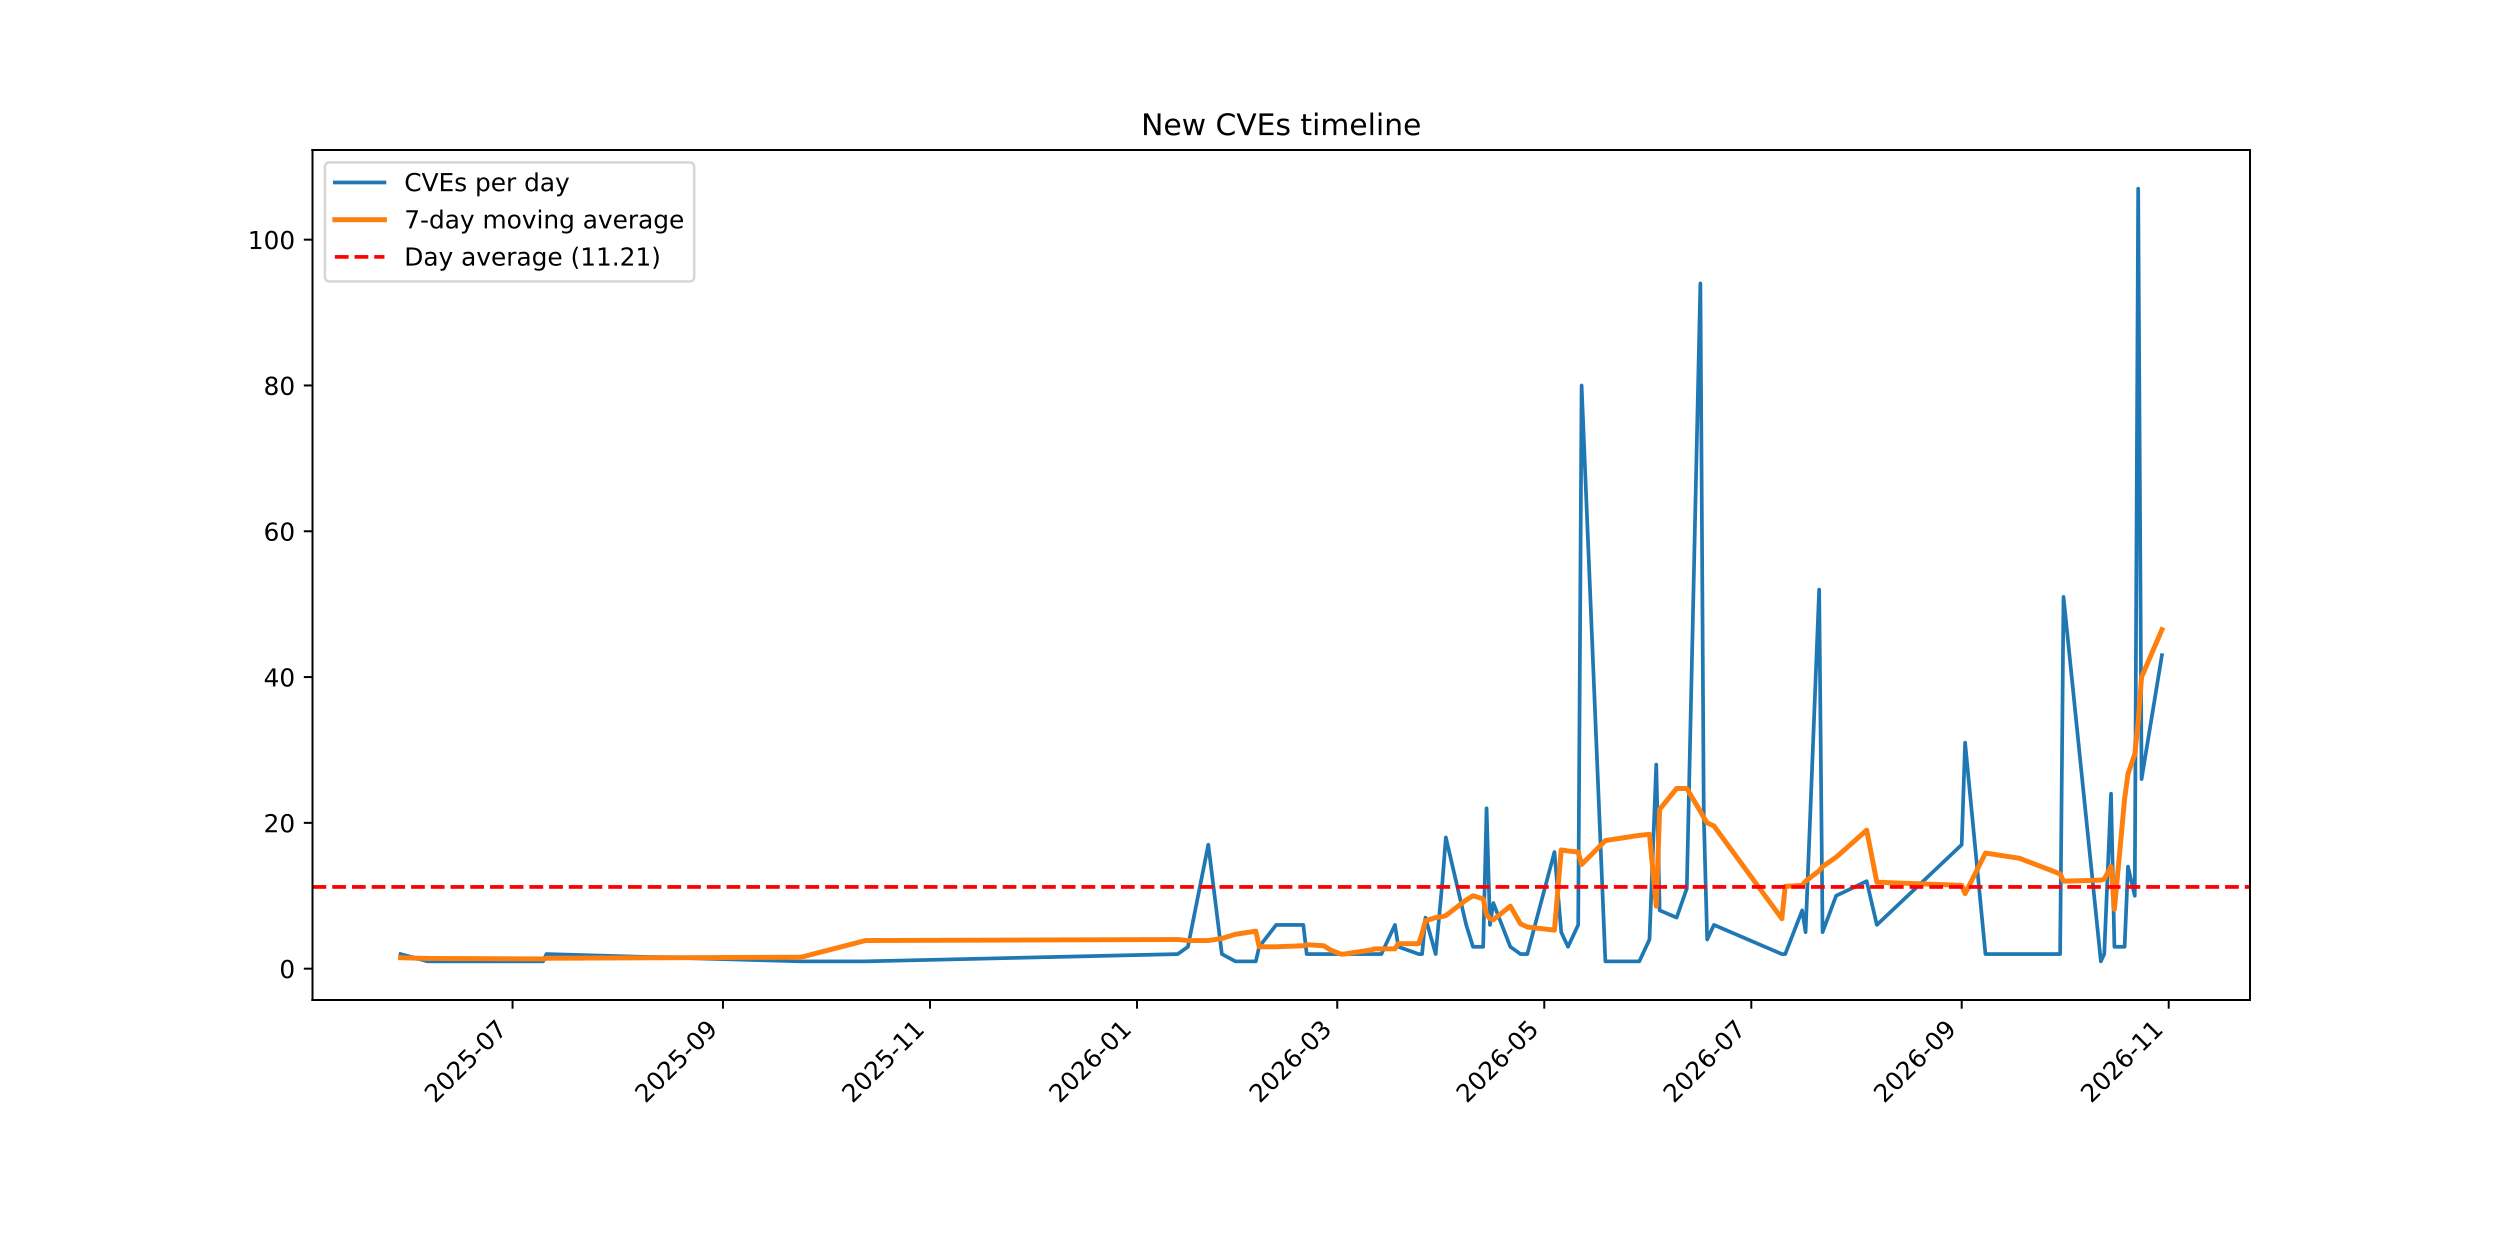
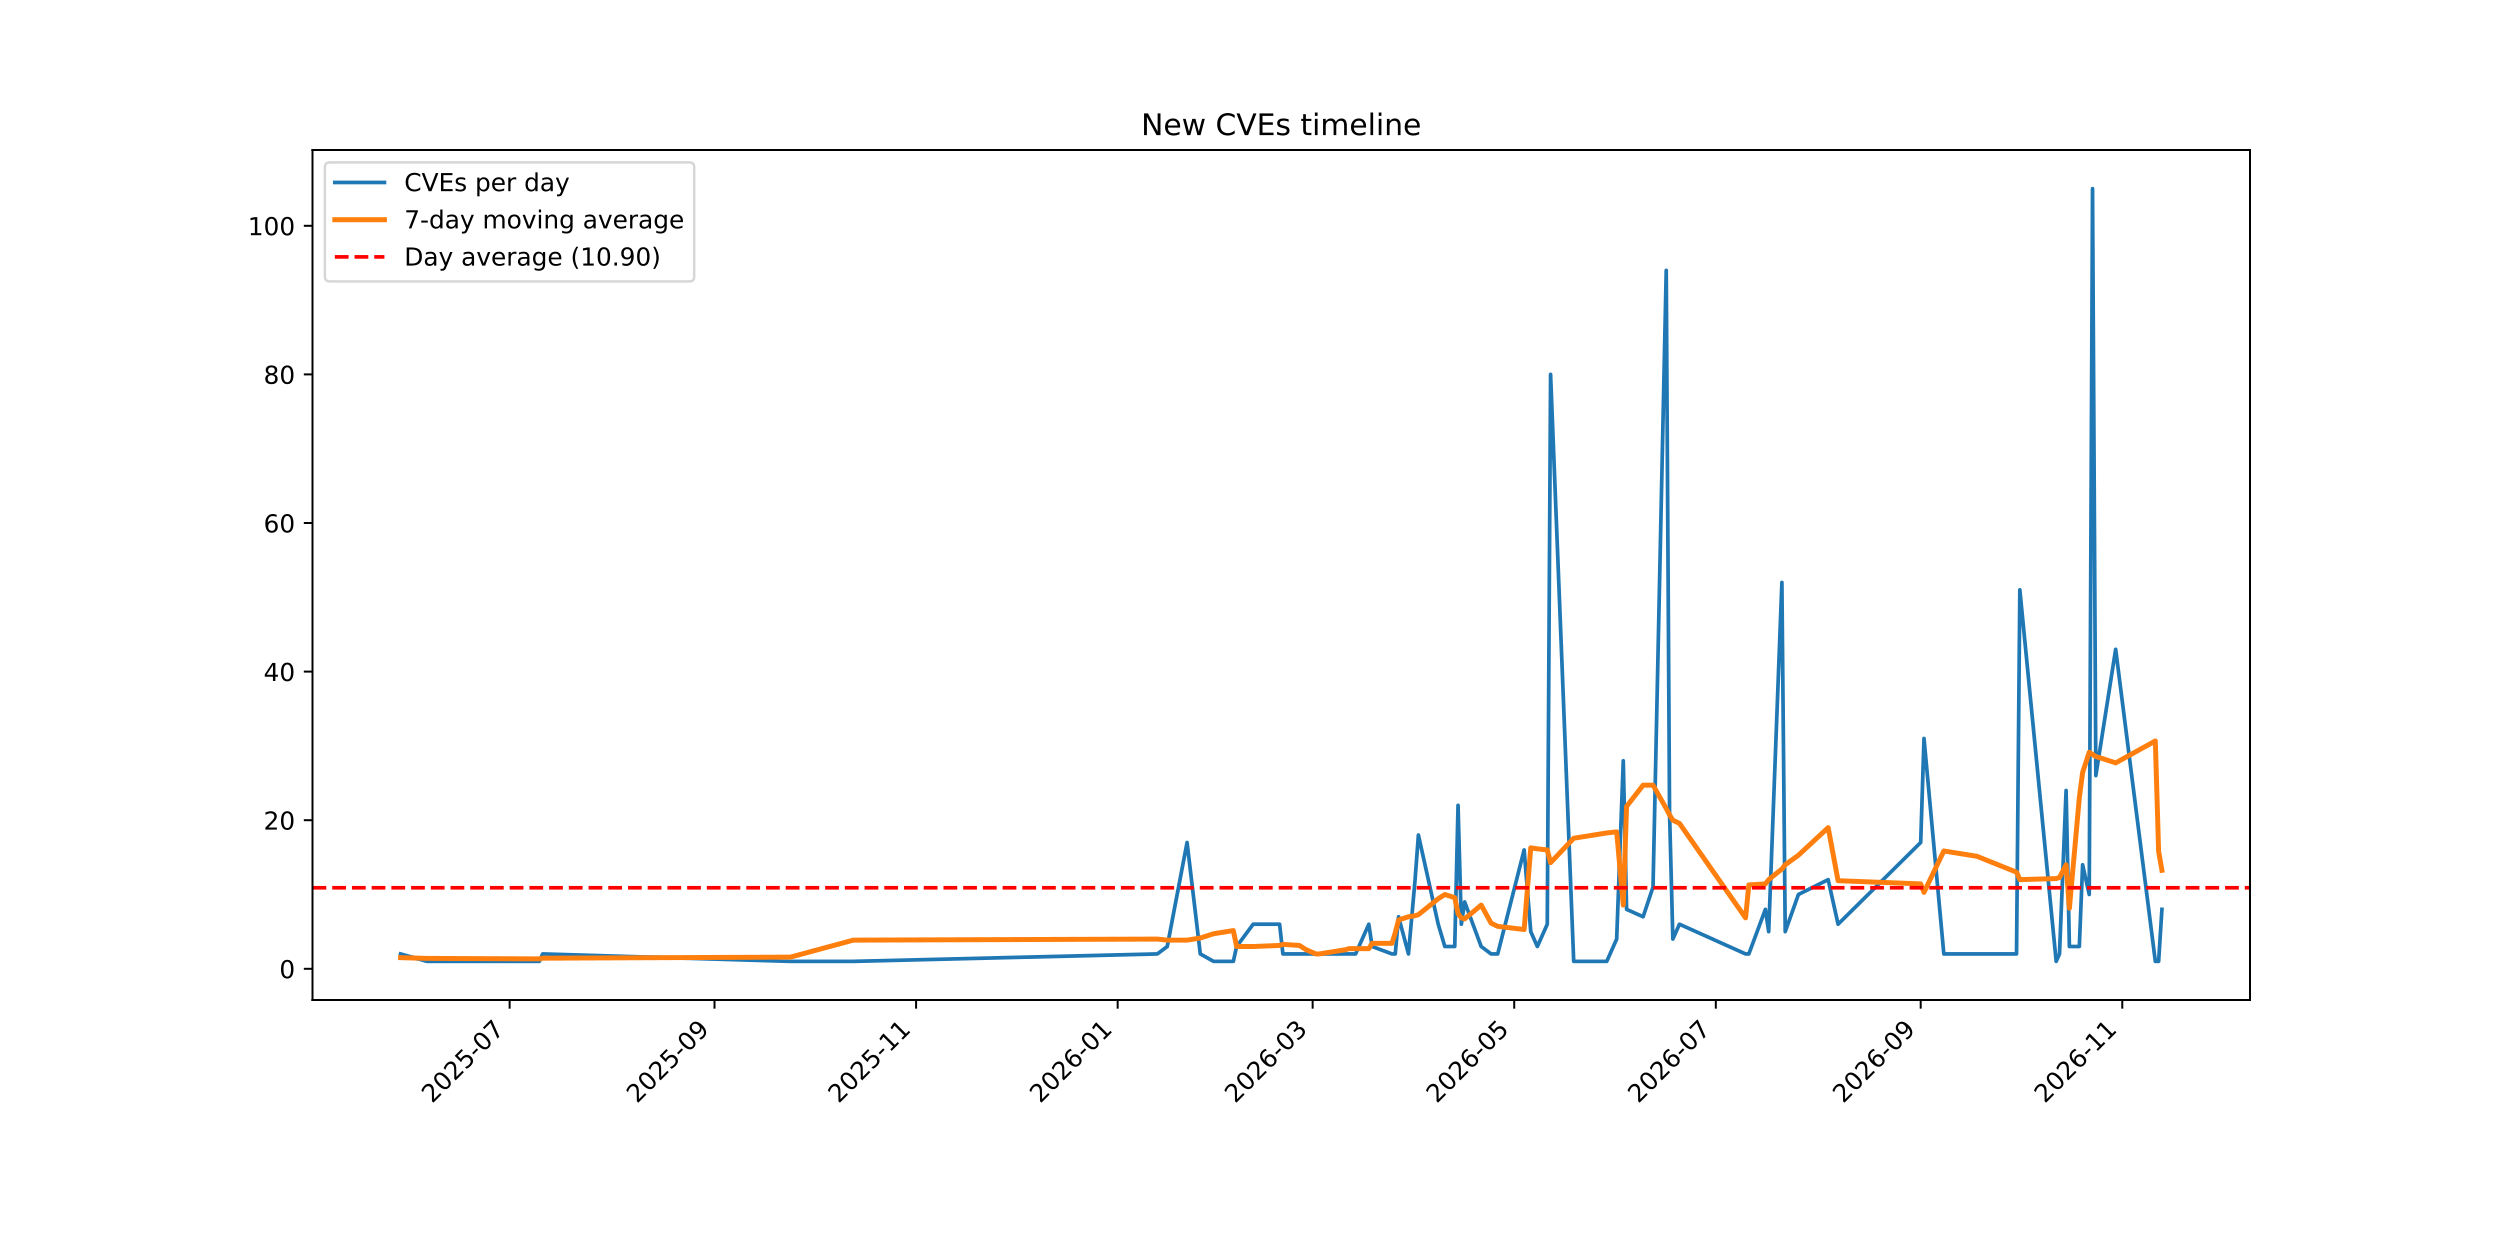
<svg xmlns="http://www.w3.org/2000/svg" xmlns:xlink="http://www.w3.org/1999/xlink" width="1008pt" height="504pt" viewBox="0 0 1008 504" version="1.1">
  <defs>
    <style type="text/css">*{stroke-linejoin: round; stroke-linecap: butt}</style>
  </defs>
  <g id="figure_1">
    <g id="patch_1">
      <path d="M 0 504  L 1008 504  L 1008 0  L 0 0  z " style="fill: #ffffff" />
    </g>
    <g id="axes_1">
      <g id="patch_2">
        <path d="M 126 403.2  L 907.2 403.2  L 907.2 60.48  L 126 60.48  z " style="fill: #ffffff" />
      </g>
      <g id="matplotlib.axis_1">
        <g id="xtick_1">
          <g id="line2d_1">
            <defs>
-               <path id="me9d38dbda1" d="M 0 0  L 0 3.5  " style="stroke: #000000; stroke-width: 0.8" />
+               <path id="m37bea3d5fb" d="M 0 0  L 0 3.5  " style="stroke: #000000; stroke-width: 0.8" />
            </defs>
            <g>
-               <use xlink:href="#me9d38dbda1" x="206.665" y="403.2" style="stroke: #000000; stroke-width: 0.8" />
+               <use xlink:href="#m37bea3d5fb" x="205.479" y="403.2" style="stroke: #000000; stroke-width: 0.8" />
            </g>
          </g>
          <g id="text_1">
-             <g transform="translate(175.4215 445.1173) rotate(-45) scale(0.1 -0.1)">
+             <g transform="translate(174.2354 445.1173) rotate(-45) scale(0.1 -0.1)">
              <defs>
                <path id="DejaVuSans-15" d="M 1228 531  L 3431 531  L 3431 0  L 469 0  L 469 531  Q 828 903 1448 1529  Q 2069 2156 2228 2338  Q 2531 2678 2651 2914  Q 2772 3150 2772 3378  Q 2772 3750 2511 3984  Q 2250 4219 1831 4219  Q 1534 4219 1204 4116  Q 875 4013 500 3803  L 500 4441  Q 881 4594 1212 4672  Q 1544 4750 1819 4750  Q 2544 4750 2975 4387  Q 3406 4025 3406 3419  Q 3406 3131 3298 2873  Q 3191 2616 2906 2266  Q 2828 2175 2409 1742  Q 1991 1309 1228 531  z " transform="scale(0.015625)" />
                <path id="DejaVuSans-13" d="M 2034 4250  Q 1547 4250 1301 3770  Q 1056 3291 1056 2328  Q 1056 1369 1301 889  Q 1547 409 2034 409  Q 2525 409 2770 889  Q 3016 1369 3016 2328  Q 3016 3291 2770 3770  Q 2525 4250 2034 4250  z M 2034 4750  Q 2819 4750 3233 4129  Q 3647 3509 3647 2328  Q 3647 1150 3233 529  Q 2819 -91 2034 -91  Q 1250 -91 836 529  Q 422 1150 422 2328  Q 422 3509 836 4129  Q 1250 4750 2034 4750  z " transform="scale(0.015625)" />
                <path id="DejaVuSans-18" d="M 691 4666  L 3169 4666  L 3169 4134  L 1269 4134  L 1269 2991  Q 1406 3038 1543 3061  Q 1681 3084 1819 3084  Q 2600 3084 3056 2656  Q 3513 2228 3513 1497  Q 3513 744 3044 326  Q 2575 -91 1722 -91  Q 1428 -91 1123 -41  Q 819 9 494 109  L 494 744  Q 775 591 1075 516  Q 1375 441 1709 441  Q 2250 441 2565 725  Q 2881 1009 2881 1497  Q 2881 1984 2565 2268  Q 2250 2553 1709 2553  Q 1456 2553 1204 2497  Q 953 2441 691 2322  L 691 4666  z " transform="scale(0.015625)" />
                <path id="DejaVuSans-10" d="M 313 2009  L 1997 2009  L 1997 1497  L 313 1497  L 313 2009  z " transform="scale(0.015625)" />
                <path id="DejaVuSans-1a" d="M 525 4666  L 3525 4666  L 3525 4397  L 1831 0  L 1172 0  L 2766 4134  L 525 4134  L 525 4666  z " transform="scale(0.015625)" />
              </defs>
              <use xlink:href="#DejaVuSans-15" />
              <use xlink:href="#DejaVuSans-13" transform="translate(63.625 0)" />
              <use xlink:href="#DejaVuSans-15" transform="translate(127.25 0)" />
              <use xlink:href="#DejaVuSans-18" transform="translate(190.875 0)" />
              <use xlink:href="#DejaVuSans-10" transform="translate(254.5 0)" />
              <use xlink:href="#DejaVuSans-13" transform="translate(290.5781 0)" />
              <use xlink:href="#DejaVuSans-1a" transform="translate(354.2031 0)" />
            </g>
          </g>
        </g>
        <g id="xtick_2">
          <g id="line2d_2">
            <g>
-               <use xlink:href="#me9d38dbda1" x="291.504" y="403.2" style="stroke: #000000; stroke-width: 0.8" />
+               <use xlink:href="#m37bea3d5fb" x="288.089" y="403.2" style="stroke: #000000; stroke-width: 0.8" />
            </g>
          </g>
          <g id="text_2">
-             <g transform="translate(260.2602 445.1173) rotate(-45) scale(0.1 -0.1)">
+             <g transform="translate(256.8457 445.1173) rotate(-45) scale(0.1 -0.1)">
              <defs>
                <path id="DejaVuSans-1c" d="M 703 97  L 703 672  Q 941 559 1184 500  Q 1428 441 1663 441  Q 2288 441 2617 861  Q 2947 1281 2994 2138  Q 2813 1869 2534 1725  Q 2256 1581 1919 1581  Q 1219 1581 811 2004  Q 403 2428 403 3163  Q 403 3881 828 4315  Q 1253 4750 1959 4750  Q 2769 4750 3195 4129  Q 3622 3509 3622 2328  Q 3622 1225 3098 567  Q 2575 -91 1691 -91  Q 1453 -91 1209 -44  Q 966 3 703 97  z M 1959 2075  Q 2384 2075 2632 2365  Q 2881 2656 2881 3163  Q 2881 3666 2632 3958  Q 2384 4250 1959 4250  Q 1534 4250 1286 3958  Q 1038 3666 1038 3163  Q 1038 2656 1286 2365  Q 1534 2075 1959 2075  z " transform="scale(0.015625)" />
              </defs>
              <use xlink:href="#DejaVuSans-15" />
              <use xlink:href="#DejaVuSans-13" transform="translate(63.625 0)" />
              <use xlink:href="#DejaVuSans-15" transform="translate(127.25 0)" />
              <use xlink:href="#DejaVuSans-18" transform="translate(190.875 0)" />
              <use xlink:href="#DejaVuSans-10" transform="translate(254.5 0)" />
              <use xlink:href="#DejaVuSans-13" transform="translate(290.5781 0)" />
              <use xlink:href="#DejaVuSans-1c" transform="translate(354.2031 0)" />
            </g>
          </g>
        </g>
        <g id="xtick_3">
          <g id="line2d_3">
            <g>
-               <use xlink:href="#me9d38dbda1" x="374.974" y="403.2" style="stroke: #000000; stroke-width: 0.8" />
+               <use xlink:href="#m37bea3d5fb" x="369.367" y="403.2" style="stroke: #000000; stroke-width: 0.8" />
            </g>
          </g>
          <g id="text_3">
-             <g transform="translate(343.7305 445.1173) rotate(-45) scale(0.1 -0.1)">
+             <g transform="translate(338.1236 445.1173) rotate(-45) scale(0.1 -0.1)">
              <defs>
                <path id="DejaVuSans-14" d="M 794 531  L 1825 531  L 1825 4091  L 703 3866  L 703 4441  L 1819 4666  L 2450 4666  L 2450 531  L 3481 531  L 3481 0  L 794 0  L 794 531  z " transform="scale(0.015625)" />
              </defs>
              <use xlink:href="#DejaVuSans-15" />
              <use xlink:href="#DejaVuSans-13" transform="translate(63.625 0)" />
              <use xlink:href="#DejaVuSans-15" transform="translate(127.25 0)" />
              <use xlink:href="#DejaVuSans-18" transform="translate(190.875 0)" />
              <use xlink:href="#DejaVuSans-10" transform="translate(254.5 0)" />
              <use xlink:href="#DejaVuSans-14" transform="translate(290.5781 0)" />
              <use xlink:href="#DejaVuSans-14" transform="translate(354.2031 0)" />
            </g>
          </g>
        </g>
        <g id="xtick_4">
          <g id="line2d_4">
            <g>
-               <use xlink:href="#me9d38dbda1" x="458.444" y="403.2" style="stroke: #000000; stroke-width: 0.8" />
+               <use xlink:href="#m37bea3d5fb" x="450.645" y="403.2" style="stroke: #000000; stroke-width: 0.8" />
            </g>
          </g>
          <g id="text_4">
-             <g transform="translate(427.2008 445.1173) rotate(-45) scale(0.1 -0.1)">
+             <g transform="translate(419.4014 445.1173) rotate(-45) scale(0.1 -0.1)">
              <defs>
                <path id="DejaVuSans-19" d="M 2113 2584  Q 1688 2584 1439 2293  Q 1191 2003 1191 1497  Q 1191 994 1439 701  Q 1688 409 2113 409  Q 2538 409 2786 701  Q 3034 994 3034 1497  Q 3034 2003 2786 2293  Q 2538 2584 2113 2584  z M 3366 4563  L 3366 3988  Q 3128 4100 2886 4159  Q 2644 4219 2406 4219  Q 1781 4219 1451 3797  Q 1122 3375 1075 2522  Q 1259 2794 1537 2939  Q 1816 3084 2150 3084  Q 2853 3084 3261 2657  Q 3669 2231 3669 1497  Q 3669 778 3244 343  Q 2819 -91 2113 -91  Q 1303 -91 875 529  Q 447 1150 447 2328  Q 447 3434 972 4092  Q 1497 4750 2381 4750  Q 2619 4750 2861 4703  Q 3103 4656 3366 4563  z " transform="scale(0.015625)" />
              </defs>
              <use xlink:href="#DejaVuSans-15" />
              <use xlink:href="#DejaVuSans-13" transform="translate(63.625 0)" />
              <use xlink:href="#DejaVuSans-15" transform="translate(127.25 0)" />
              <use xlink:href="#DejaVuSans-19" transform="translate(190.875 0)" />
              <use xlink:href="#DejaVuSans-10" transform="translate(254.5 0)" />
              <use xlink:href="#DejaVuSans-13" transform="translate(290.5781 0)" />
              <use xlink:href="#DejaVuSans-14" transform="translate(354.2031 0)" />
            </g>
          </g>
        </g>
        <g id="xtick_5">
          <g id="line2d_5">
            <g>
-               <use xlink:href="#me9d38dbda1" x="539.178" y="403.2" style="stroke: #000000; stroke-width: 0.8" />
+               <use xlink:href="#m37bea3d5fb" x="529.258" y="403.2" style="stroke: #000000; stroke-width: 0.8" />
            </g>
          </g>
          <g id="text_5">
-             <g transform="translate(507.9344 445.1173) rotate(-45) scale(0.1 -0.1)">
+             <g transform="translate(498.0144 445.1173) rotate(-45) scale(0.1 -0.1)">
              <defs>
                <path id="DejaVuSans-16" d="M 2597 2516  Q 3050 2419 3304 2112  Q 3559 1806 3559 1356  Q 3559 666 3084 287  Q 2609 -91 1734 -91  Q 1441 -91 1130 -33  Q 819 25 488 141  L 488 750  Q 750 597 1062 519  Q 1375 441 1716 441  Q 2309 441 2620 675  Q 2931 909 2931 1356  Q 2931 1769 2642 2001  Q 2353 2234 1838 2234  L 1294 2234  L 1294 2753  L 1863 2753  Q 2328 2753 2575 2939  Q 2822 3125 2822 3475  Q 2822 3834 2567 4026  Q 2313 4219 1838 4219  Q 1578 4219 1281 4162  Q 984 4106 628 3988  L 628 4550  Q 988 4650 1302 4700  Q 1616 4750 1894 4750  Q 2613 4750 3031 4423  Q 3450 4097 3450 3541  Q 3450 3153 3228 2886  Q 3006 2619 2597 2516  z " transform="scale(0.015625)" />
              </defs>
              <use xlink:href="#DejaVuSans-15" />
              <use xlink:href="#DejaVuSans-13" transform="translate(63.625 0)" />
              <use xlink:href="#DejaVuSans-15" transform="translate(127.25 0)" />
              <use xlink:href="#DejaVuSans-19" transform="translate(190.875 0)" />
              <use xlink:href="#DejaVuSans-10" transform="translate(254.5 0)" />
              <use xlink:href="#DejaVuSans-13" transform="translate(290.5781 0)" />
              <use xlink:href="#DejaVuSans-16" transform="translate(354.2031 0)" />
            </g>
          </g>
        </g>
        <g id="xtick_6">
          <g id="line2d_6">
            <g>
-               <use xlink:href="#me9d38dbda1" x="622.648" y="403.2" style="stroke: #000000; stroke-width: 0.8" />
+               <use xlink:href="#m37bea3d5fb" x="610.536" y="403.2" style="stroke: #000000; stroke-width: 0.8" />
            </g>
          </g>
          <g id="text_6">
-             <g transform="translate(591.4047 445.1173) rotate(-45) scale(0.1 -0.1)">
+             <g transform="translate(579.2922 445.1173) rotate(-45) scale(0.1 -0.1)">
              <use xlink:href="#DejaVuSans-15" />
              <use xlink:href="#DejaVuSans-13" transform="translate(63.625 0)" />
              <use xlink:href="#DejaVuSans-15" transform="translate(127.25 0)" />
              <use xlink:href="#DejaVuSans-19" transform="translate(190.875 0)" />
              <use xlink:href="#DejaVuSans-10" transform="translate(254.5 0)" />
              <use xlink:href="#DejaVuSans-13" transform="translate(290.5781 0)" />
              <use xlink:href="#DejaVuSans-18" transform="translate(354.2031 0)" />
            </g>
          </g>
        </g>
        <g id="xtick_7">
          <g id="line2d_7">
            <g>
-               <use xlink:href="#me9d38dbda1" x="706.119" y="403.2" style="stroke: #000000; stroke-width: 0.8" />
+               <use xlink:href="#m37bea3d5fb" x="691.814" y="403.2" style="stroke: #000000; stroke-width: 0.8" />
            </g>
          </g>
          <g id="text_7">
-             <g transform="translate(674.875 445.1173) rotate(-45) scale(0.1 -0.1)">
+             <g transform="translate(660.5701 445.1173) rotate(-45) scale(0.1 -0.1)">
              <use xlink:href="#DejaVuSans-15" />
              <use xlink:href="#DejaVuSans-13" transform="translate(63.625 0)" />
              <use xlink:href="#DejaVuSans-15" transform="translate(127.25 0)" />
              <use xlink:href="#DejaVuSans-19" transform="translate(190.875 0)" />
              <use xlink:href="#DejaVuSans-10" transform="translate(254.5 0)" />
              <use xlink:href="#DejaVuSans-13" transform="translate(290.5781 0)" />
              <use xlink:href="#DejaVuSans-1a" transform="translate(354.2031 0)" />
            </g>
          </g>
        </g>
        <g id="xtick_8">
          <g id="line2d_8">
            <g>
-               <use xlink:href="#me9d38dbda1" x="790.957" y="403.2" style="stroke: #000000; stroke-width: 0.8" />
+               <use xlink:href="#m37bea3d5fb" x="774.424" y="403.2" style="stroke: #000000; stroke-width: 0.8" />
            </g>
          </g>
          <g id="text_8">
-             <g transform="translate(759.7137 445.1173) rotate(-45) scale(0.1 -0.1)">
+             <g transform="translate(743.1804 445.1173) rotate(-45) scale(0.1 -0.1)">
              <use xlink:href="#DejaVuSans-15" />
              <use xlink:href="#DejaVuSans-13" transform="translate(63.625 0)" />
              <use xlink:href="#DejaVuSans-15" transform="translate(127.25 0)" />
              <use xlink:href="#DejaVuSans-19" transform="translate(190.875 0)" />
              <use xlink:href="#DejaVuSans-10" transform="translate(254.5 0)" />
              <use xlink:href="#DejaVuSans-13" transform="translate(290.5781 0)" />
              <use xlink:href="#DejaVuSans-1c" transform="translate(354.2031 0)" />
            </g>
          </g>
        </g>
        <g id="xtick_9">
          <g id="line2d_9">
            <g>
-               <use xlink:href="#me9d38dbda1" x="874.428" y="403.2" style="stroke: #000000; stroke-width: 0.8" />
+               <use xlink:href="#m37bea3d5fb" x="855.702" y="403.2" style="stroke: #000000; stroke-width: 0.8" />
            </g>
          </g>
          <g id="text_9">
-             <g transform="translate(843.184 445.1173) rotate(-45) scale(0.1 -0.1)">
+             <g transform="translate(824.4582 445.1173) rotate(-45) scale(0.1 -0.1)">
              <use xlink:href="#DejaVuSans-15" />
              <use xlink:href="#DejaVuSans-13" transform="translate(63.625 0)" />
              <use xlink:href="#DejaVuSans-15" transform="translate(127.25 0)" />
              <use xlink:href="#DejaVuSans-19" transform="translate(190.875 0)" />
              <use xlink:href="#DejaVuSans-10" transform="translate(254.5 0)" />
              <use xlink:href="#DejaVuSans-14" transform="translate(290.5781 0)" />
              <use xlink:href="#DejaVuSans-14" transform="translate(354.2031 0)" />
            </g>
          </g>
        </g>
      </g>
      <g id="matplotlib.axis_2">
        <g id="ytick_1">
          <g id="line2d_10">
            <defs>
-               <path id="m024a174940" d="M 0 0  L -3.5 0  " style="stroke: #000000; stroke-width: 0.8" />
+               <path id="m08d0446740" d="M 0 0  L -3.5 0  " style="stroke: #000000; stroke-width: 0.8" />
            </defs>
            <g>
-               <use xlink:href="#m024a174940" x="126" y="390.561" style="stroke: #000000; stroke-width: 0.8" />
+               <use xlink:href="#m08d0446740" x="126" y="390.618" style="stroke: #000000; stroke-width: 0.8" />
            </g>
          </g>
          <g id="text_10">
-             <g transform="translate(112.6375 394.3599) scale(0.1 -0.1)">
+             <g transform="translate(112.6375 394.4165) scale(0.1 -0.1)">
              <use xlink:href="#DejaVuSans-13" />
            </g>
          </g>
        </g>
        <g id="ytick_2">
          <g id="line2d_11">
            <g>
-               <use xlink:href="#m024a174940" x="126" y="331.776" style="stroke: #000000; stroke-width: 0.8" />
+               <use xlink:href="#m08d0446740" x="126" y="330.702" style="stroke: #000000; stroke-width: 0.8" />
            </g>
          </g>
          <g id="text_11">
-             <g transform="translate(106.275 335.5743) scale(0.1 -0.1)">
+             <g transform="translate(106.275 334.5004) scale(0.1 -0.1)">
              <use xlink:href="#DejaVuSans-15" />
              <use xlink:href="#DejaVuSans-13" transform="translate(63.625 0)" />
            </g>
          </g>
        </g>
        <g id="ytick_3">
          <g id="line2d_12">
            <g>
-               <use xlink:href="#m024a174940" x="126" y="272.99" style="stroke: #000000; stroke-width: 0.8" />
+               <use xlink:href="#m08d0446740" x="126" y="270.785" style="stroke: #000000; stroke-width: 0.8" />
            </g>
          </g>
          <g id="text_12">
-             <g transform="translate(106.275 276.7887) scale(0.1 -0.1)">
+             <g transform="translate(106.275 274.5843) scale(0.1 -0.1)">
              <defs>
                <path id="DejaVuSans-17" d="M 2419 4116  L 825 1625  L 2419 1625  L 2419 4116  z M 2253 4666  L 3047 4666  L 3047 1625  L 3713 1625  L 3713 1100  L 3047 1100  L 3047 0  L 2419 0  L 2419 1100  L 313 1100  L 313 1709  L 2253 4666  z " transform="scale(0.015625)" />
              </defs>
              <use xlink:href="#DejaVuSans-17" />
              <use xlink:href="#DejaVuSans-13" transform="translate(63.625 0)" />
            </g>
          </g>
        </g>
        <g id="ytick_4">
          <g id="line2d_13">
            <g>
-               <use xlink:href="#m024a174940" x="126" y="214.204" style="stroke: #000000; stroke-width: 0.8" />
+               <use xlink:href="#m08d0446740" x="126" y="210.869" style="stroke: #000000; stroke-width: 0.8" />
            </g>
          </g>
          <g id="text_13">
-             <g transform="translate(106.275 218.0032) scale(0.1 -0.1)">
+             <g transform="translate(106.275 214.6682) scale(0.1 -0.1)">
              <use xlink:href="#DejaVuSans-19" />
              <use xlink:href="#DejaVuSans-13" transform="translate(63.625 0)" />
            </g>
          </g>
        </g>
        <g id="ytick_5">
          <g id="line2d_14">
            <g>
-               <use xlink:href="#m024a174940" x="126" y="155.419" style="stroke: #000000; stroke-width: 0.8" />
+               <use xlink:href="#m08d0446740" x="126" y="150.953" style="stroke: #000000; stroke-width: 0.8" />
            </g>
          </g>
          <g id="text_14">
-             <g transform="translate(106.275 159.2176) scale(0.1 -0.1)">
+             <g transform="translate(106.275 154.7521) scale(0.1 -0.1)">
              <defs>
                <path id="DejaVuSans-1b" d="M 2034 2216  Q 1584 2216 1326 1975  Q 1069 1734 1069 1313  Q 1069 891 1326 650  Q 1584 409 2034 409  Q 2484 409 2743 651  Q 3003 894 3003 1313  Q 3003 1734 2745 1975  Q 2488 2216 2034 2216  z M 1403 2484  Q 997 2584 770 2862  Q 544 3141 544 3541  Q 544 4100 942 4425  Q 1341 4750 2034 4750  Q 2731 4750 3128 4425  Q 3525 4100 3525 3541  Q 3525 3141 3298 2862  Q 3072 2584 2669 2484  Q 3125 2378 3379 2068  Q 3634 1759 3634 1313  Q 3634 634 3220 271  Q 2806 -91 2034 -91  Q 1263 -91 848 271  Q 434 634 434 1313  Q 434 1759 690 2068  Q 947 2378 1403 2484  z M 1172 3481  Q 1172 3119 1398 2916  Q 1625 2713 2034 2713  Q 2441 2713 2670 2916  Q 2900 3119 2900 3481  Q 2900 3844 2670 4047  Q 2441 4250 2034 4250  Q 1625 4250 1398 4047  Q 1172 3844 1172 3481  z " transform="scale(0.015625)" />
              </defs>
              <use xlink:href="#DejaVuSans-1b" />
              <use xlink:href="#DejaVuSans-13" transform="translate(63.625 0)" />
            </g>
          </g>
        </g>
        <g id="ytick_6">
          <g id="line2d_15">
            <g>
-               <use xlink:href="#m024a174940" x="126" y="96.633" style="stroke: #000000; stroke-width: 0.8" />
+               <use xlink:href="#m08d0446740" x="126" y="91.037" style="stroke: #000000; stroke-width: 0.8" />
            </g>
          </g>
          <g id="text_15">
-             <g transform="translate(99.9125 100.432) scale(0.1 -0.1)">
+             <g transform="translate(99.9125 94.83603) scale(0.1 -0.1)">
              <use xlink:href="#DejaVuSans-14" />
              <use xlink:href="#DejaVuSans-13" transform="translate(63.625 0)" />
              <use xlink:href="#DejaVuSans-13" transform="translate(127.25 0)" />
            </g>
          </g>
        </g>
      </g>
      <g id="line2d_16">
-         <path d="M 161.509 384.683  L 172.456 387.622  L 218.98 387.622  L 220.349 384.683  L 322.976 387.622  L 348.975 387.622  L 474.865 384.683  L 478.97 381.743  L 487.18 340.593  L 492.654 384.683  L 498.127 387.622  L 506.337 387.622  L 507.706 381.743  L 514.547 372.925  L 525.494 372.925  L 526.863 384.683  L 533.705 384.683  L 536.441 384.683  L 540.546 384.683  L 541.915 384.683  L 552.862 384.683  L 554.23 384.683  L 556.967 384.683  L 562.44 372.925  L 563.809 381.743  L 572.019 384.683  L 573.387 384.683  L 574.756 369.986  L 578.861 384.683  L 581.597 355.29  L 582.966 337.654  L 591.176 372.925  L 593.913 381.743  L 598.018 381.743  L 599.386 325.897  L 600.754 372.925  L 602.123 364.108  L 608.965 381.743  L 613.07 384.683  L 615.807 384.683  L 626.753 343.533  L 629.49 375.865  L 632.227 381.743  L 636.332 372.925  L 637.7 155.419  L 647.279 387.622  L 660.963 387.622  L 665.068 378.804  L 667.804 308.261  L 669.173 367.047  L 676.015 369.986  L 680.12 358.229  L 685.593 114.269  L 686.962 328.836  L 688.33 378.804  L 691.067 372.925  L 718.434 384.683  L 719.802 384.683  L 726.644 367.047  L 728.013 375.865  L 733.486 237.719  L 734.854 375.865  L 740.328 361.168  L 752.643 355.29  L 756.748 372.925  L 790.957 340.593  L 792.326 299.443  L 800.536 384.683  L 814.22 384.683  L 830.64 384.683  L 832.008 240.658  L 847.06 387.622  L 848.429 384.683  L 851.165 320.018  L 852.534 381.743  L 856.639 381.743  L 858.007 349.411  L 860.744 361.168  L 862.112 76.058  L 863.481 314.14  L 871.691 264.172  " clip-path="url(#p3d4d839b93)" style="fill: none; stroke: #1f77b4; stroke-width: 1.5; stroke-linecap: square" />
+         <path d="M 161.509 384.626  L 172.168 387.622  L 217.471 387.622  L 218.803 384.626  L 318.735 387.622  L 344.051 387.622  L 466.634 384.626  L 470.631 381.63  L 478.626 339.689  L 483.956 384.626  L 489.285 387.622  L 497.28 387.622  L 498.612 381.63  L 505.274 372.643  L 515.934 372.643  L 517.266 384.626  L 523.928 384.626  L 526.593 384.626  L 530.59 384.626  L 531.923 384.626  L 542.582 384.626  L 543.915 384.626  L 546.58 384.626  L 551.909 372.643  L 553.242 381.63  L 561.236 384.626  L 562.569 384.626  L 563.901 369.647  L 567.898 384.626  L 570.563 354.668  L 571.896 336.693  L 579.89 372.643  L 582.555 381.63  L 586.552 381.63  L 587.885 324.71  L 589.217 372.643  L 590.55 363.655  L 597.212 381.63  L 601.209 384.626  L 603.874 384.626  L 614.533 342.685  L 617.198 375.639  L 619.863 381.63  L 623.86 372.643  L 625.193 150.953  L 634.519 387.622  L 647.844 387.622  L 651.841 378.634  L 654.506 306.735  L 655.838 366.651  L 662.5 369.647  L 666.498 357.664  L 671.827 109.012  L 673.16 327.706  L 674.492 378.634  L 677.157 372.643  L 703.806 384.626  L 705.138 384.626  L 711.8 366.651  L 713.132 375.639  L 718.462 234.836  L 719.795 375.639  L 725.124 360.66  L 737.116 354.668  L 741.113 372.643  L 774.424 339.689  L 775.756 297.748  L 783.751 384.626  L 797.075 384.626  L 813.064 384.626  L 814.397 237.832  L 829.053 387.622  L 830.386 384.626  L 833.051 318.718  L 834.383 381.63  L 838.38 381.63  L 839.713 348.676  L 842.378 360.66  L 843.71 76.058  L 845.042 312.727  L 853.037 261.798  L 869.026 387.622  L 870.358 387.622  L 871.691 366.651  " clip-path="url(#p80e5555e80)" style="fill: none; stroke: #1f77b4; stroke-width: 1.5; stroke-linecap: square" />
      </g>
      <g id="line2d_17">
-         <path d="M 161.509 386.152  L 172.456 386.446  L 218.98 386.642  L 220.349 386.362  L 322.976 385.942  L 348.975 379.224  L 474.865 378.804  L 478.97 379.224  L 487.18 379.224  L 492.654 378.384  L 498.127 376.704  L 506.337 375.445  L 507.706 381.743  L 514.547 381.743  L 525.494 381.323  L 526.863 380.903  L 533.705 381.323  L 536.441 383.003  L 540.546 384.683  L 541.915 384.683  L 552.862 383.003  L 554.23 382.583  L 556.967 382.583  L 562.44 382.583  L 563.809 380.484  L 572.019 380.484  L 573.387 376.285  L 574.756 371.246  L 578.861 369.986  L 581.597 369.566  L 582.966 369.146  L 591.176 362.848  L 593.913 361.168  L 598.018 362.428  L 599.386 368.726  L 600.754 370.406  L 602.123 370.826  L 608.965 365.367  L 613.07 372.506  L 615.807 373.765  L 626.753 375.025  L 629.49 342.693  L 632.227 343.113  L 636.332 343.533  L 637.7 348.571  L 647.279 338.914  L 660.963 336.814  L 665.068 336.394  L 667.804 365.367  L 669.173 326.317  L 676.015 317.919  L 680.12 317.919  L 685.593 327.157  L 686.962 329.676  L 688.33 331.776  L 691.067 333.035  L 718.434 370.406  L 719.802 357.389  L 726.644 356.969  L 728.013 355.29  L 733.486 351.091  L 734.854 349.411  L 740.328 345.632  L 752.643 334.715  L 756.748 355.71  L 790.957 356.969  L 792.326 360.329  L 800.536 343.953  L 814.22 346.052  L 830.64 352.35  L 832.008 355.29  L 847.06 354.87  L 848.429 354.45  L 851.165 349.411  L 852.534 366.627  L 856.639 322.118  L 858.007 312.04  L 860.744 304.062  L 862.112 291.115  L 863.481 272.99  L 871.691 253.885  " clip-path="url(#p3d4d839b93)" style="fill: none; stroke: #ff7f0e; stroke-width: 2; stroke-linecap: square" />
+         <path d="M 161.509 386.124  L 172.168 386.423  L 217.471 386.623  L 218.803 386.338  L 318.735 385.91  L 344.051 379.062  L 466.634 378.634  L 470.631 379.062  L 478.626 379.062  L 483.956 378.206  L 489.285 376.495  L 497.28 375.211  L 498.612 381.63  L 505.274 381.63  L 515.934 381.202  L 517.266 380.774  L 523.928 381.202  L 526.593 382.914  L 530.59 384.626  L 531.923 384.626  L 542.582 382.914  L 543.915 382.486  L 546.58 382.486  L 551.909 382.486  L 553.242 380.346  L 561.236 380.346  L 562.569 376.067  L 563.901 370.931  L 567.898 369.647  L 570.563 369.219  L 571.896 368.791  L 579.89 362.371  L 582.555 360.66  L 586.552 361.943  L 587.885 368.363  L 589.217 370.075  L 590.55 370.503  L 597.212 364.939  L 601.209 372.215  L 603.874 373.499  L 614.533 374.783  L 617.198 341.829  L 619.863 342.257  L 623.86 342.685  L 625.193 347.82  L 634.519 337.977  L 647.844 335.837  L 651.841 335.409  L 654.506 364.939  L 655.838 325.138  L 662.5 316.578  L 666.498 316.578  L 671.827 325.994  L 673.16 328.562  L 674.492 330.702  L 677.157 331.985  L 703.806 370.075  L 705.138 356.808  L 711.8 356.38  L 713.132 354.668  L 718.462 350.388  L 719.795 348.676  L 725.124 344.825  L 737.116 333.697  L 741.113 355.096  L 774.424 356.38  L 775.756 359.804  L 783.751 343.113  L 797.075 345.253  L 813.064 351.672  L 814.397 354.668  L 829.053 354.24  L 830.386 353.812  L 833.051 348.676  L 834.383 366.223  L 838.38 321.714  L 839.713 311.443  L 842.378 303.311  L 843.71 304.167  L 845.042 305.023  L 853.037 307.591  L 869.026 298.746  L 870.358 343.284  L 871.691 350.923  " clip-path="url(#p80e5555e80)" style="fill: none; stroke: #ff7f0e; stroke-width: 2; stroke-linecap: square" />
      </g>
      <g id="line2d_18">
-         <path d="M 126 357.612  L 907.2 357.612  " clip-path="url(#p3d4d839b93)" style="fill: none; stroke-dasharray: 5.55,2.4; stroke-dashoffset: 0; stroke: #ff0000; stroke-width: 1.5" />
+         <path d="M 126 357.949  L 907.2 357.949  " clip-path="url(#p80e5555e80)" style="fill: none; stroke-dasharray: 5.55,2.4; stroke-dashoffset: 0; stroke: #ff0000; stroke-width: 1.5" />
      </g>
      <g id="patch_3">
        <path d="M 126 403.2  L 126 60.48  " style="fill: none; stroke: #000000; stroke-width: 0.8; stroke-linejoin: miter; stroke-linecap: square" />
      </g>
      <g id="patch_4">
        <path d="M 907.2 403.2  L 907.2 60.48  " style="fill: none; stroke: #000000; stroke-width: 0.8; stroke-linejoin: miter; stroke-linecap: square" />
      </g>
      <g id="patch_5">
        <path d="M 126 403.2  L 907.2 403.2  " style="fill: none; stroke: #000000; stroke-width: 0.8; stroke-linejoin: miter; stroke-linecap: square" />
      </g>
      <g id="patch_6">
        <path d="M 126 60.48  L 907.2 60.48  " style="fill: none; stroke: #000000; stroke-width: 0.8; stroke-linejoin: miter; stroke-linecap: square" />
      </g>
      <g id="text_16">
        <g transform="translate(460.1044 54.48) scale(0.12 -0.12)">
          <defs>
            <path id="DejaVuSans-31" d="M 628 4666  L 1478 4666  L 3547 763  L 3547 4666  L 4159 4666  L 4159 0  L 3309 0  L 1241 3903  L 1241 0  L 628 0  L 628 4666  z " transform="scale(0.015625)" />
            <path id="DejaVuSans-48" d="M 3597 1894  L 3597 1613  L 953 1613  Q 991 1019 1311 708  Q 1631 397 2203 397  Q 2534 397 2845 478  Q 3156 559 3463 722  L 3463 178  Q 3153 47 2828 -22  Q 2503 -91 2169 -91  Q 1331 -91 842 396  Q 353 884 353 1716  Q 353 2575 817 3079  Q 1281 3584 2069 3584  Q 2775 3584 3186 3129  Q 3597 2675 3597 1894  z M 3022 2063  Q 3016 2534 2758 2815  Q 2500 3097 2075 3097  Q 1594 3097 1305 2825  Q 1016 2553 972 2059  L 3022 2063  z " transform="scale(0.015625)" />
            <path id="DejaVuSans-5a" d="M 269 3500  L 844 3500  L 1563 769  L 2278 3500  L 2956 3500  L 3675 769  L 4391 3500  L 4966 3500  L 4050 0  L 3372 0  L 2619 2869  L 1863 0  L 1184 0  L 269 3500  z " transform="scale(0.015625)" />
            <path id="DejaVuSans-3" transform="scale(0.015625)" />
            <path id="DejaVuSans-26" d="M 4122 4306  L 4122 3641  Q 3803 3938 3442 4084  Q 3081 4231 2675 4231  Q 1875 4231 1450 3742  Q 1025 3253 1025 2328  Q 1025 1406 1450 917  Q 1875 428 2675 428  Q 3081 428 3442 575  Q 3803 722 4122 1019  L 4122 359  Q 3791 134 3420 21  Q 3050 -91 2638 -91  Q 1578 -91 968 557  Q 359 1206 359 2328  Q 359 3453 968 4101  Q 1578 4750 2638 4750  Q 3056 4750 3426 4639  Q 3797 4528 4122 4306  z " transform="scale(0.015625)" />
            <path id="DejaVuSans-39" d="M 1831 0  L 50 4666  L 709 4666  L 2188 738  L 3669 4666  L 4325 4666  L 2547 0  L 1831 0  z " transform="scale(0.015625)" />
            <path id="DejaVuSans-28" d="M 628 4666  L 3578 4666  L 3578 4134  L 1259 4134  L 1259 2753  L 3481 2753  L 3481 2222  L 1259 2222  L 1259 531  L 3634 531  L 3634 0  L 628 0  L 628 4666  z " transform="scale(0.015625)" />
            <path id="DejaVuSans-56" d="M 2834 3397  L 2834 2853  Q 2591 2978 2328 3040  Q 2066 3103 1784 3103  Q 1356 3103 1142 2972  Q 928 2841 928 2578  Q 928 2378 1081 2264  Q 1234 2150 1697 2047  L 1894 2003  Q 2506 1872 2764 1633  Q 3022 1394 3022 966  Q 3022 478 2636 193  Q 2250 -91 1575 -91  Q 1294 -91 989 -36  Q 684 19 347 128  L 347 722  Q 666 556 975 473  Q 1284 391 1588 391  Q 1994 391 2212 530  Q 2431 669 2431 922  Q 2431 1156 2273 1281  Q 2116 1406 1581 1522  L 1381 1569  Q 847 1681 609 1914  Q 372 2147 372 2553  Q 372 3047 722 3315  Q 1072 3584 1716 3584  Q 2034 3584 2315 3537  Q 2597 3491 2834 3397  z " transform="scale(0.015625)" />
            <path id="DejaVuSans-57" d="M 1172 4494  L 1172 3500  L 2356 3500  L 2356 3053  L 1172 3053  L 1172 1153  Q 1172 725 1289 603  Q 1406 481 1766 481  L 2356 481  L 2356 0  L 1766 0  Q 1100 0 847 248  Q 594 497 594 1153  L 594 3053  L 172 3053  L 172 3500  L 594 3500  L 594 4494  L 1172 4494  z " transform="scale(0.015625)" />
            <path id="DejaVuSans-4c" d="M 603 3500  L 1178 3500  L 1178 0  L 603 0  L 603 3500  z M 603 4863  L 1178 4863  L 1178 4134  L 603 4134  L 603 4863  z " transform="scale(0.015625)" />
            <path id="DejaVuSans-50" d="M 3328 2828  Q 3544 3216 3844 3400  Q 4144 3584 4550 3584  Q 5097 3584 5394 3201  Q 5691 2819 5691 2113  L 5691 0  L 5113 0  L 5113 2094  Q 5113 2597 4934 2840  Q 4756 3084 4391 3084  Q 3944 3084 3684 2787  Q 3425 2491 3425 1978  L 3425 0  L 2847 0  L 2847 2094  Q 2847 2600 2669 2842  Q 2491 3084 2119 3084  Q 1678 3084 1418 2786  Q 1159 2488 1159 1978  L 1159 0  L 581 0  L 581 3500  L 1159 3500  L 1159 2956  Q 1356 3278 1631 3431  Q 1906 3584 2284 3584  Q 2666 3584 2933 3390  Q 3200 3197 3328 2828  z " transform="scale(0.015625)" />
            <path id="DejaVuSans-4f" d="M 603 4863  L 1178 4863  L 1178 0  L 603 0  L 603 4863  z " transform="scale(0.015625)" />
            <path id="DejaVuSans-51" d="M 3513 2113  L 3513 0  L 2938 0  L 2938 2094  Q 2938 2591 2744 2837  Q 2550 3084 2163 3084  Q 1697 3084 1428 2787  Q 1159 2491 1159 1978  L 1159 0  L 581 0  L 581 3500  L 1159 3500  L 1159 2956  Q 1366 3272 1645 3428  Q 1925 3584 2291 3584  Q 2894 3584 3203 3211  Q 3513 2838 3513 2113  z " transform="scale(0.015625)" />
          </defs>
          <use xlink:href="#DejaVuSans-31" />
          <use xlink:href="#DejaVuSans-48" transform="translate(74.8125 0)" />
          <use xlink:href="#DejaVuSans-5a" transform="translate(136.3438 0)" />
          <use xlink:href="#DejaVuSans-3" transform="translate(218.125 0)" />
          <use xlink:href="#DejaVuSans-26" transform="translate(249.9062 0)" />
          <use xlink:href="#DejaVuSans-39" transform="translate(319.7344 0)" />
          <use xlink:href="#DejaVuSans-28" transform="translate(388.1406 0)" />
          <use xlink:href="#DejaVuSans-56" transform="translate(451.3281 0)" />
          <use xlink:href="#DejaVuSans-3" transform="translate(503.4219 0)" />
          <use xlink:href="#DejaVuSans-57" transform="translate(535.2031 0)" />
          <use xlink:href="#DejaVuSans-4c" transform="translate(574.4062 0)" />
          <use xlink:href="#DejaVuSans-50" transform="translate(602.1875 0)" />
          <use xlink:href="#DejaVuSans-48" transform="translate(699.5938 0)" />
          <use xlink:href="#DejaVuSans-4f" transform="translate(761.125 0)" />
          <use xlink:href="#DejaVuSans-4c" transform="translate(788.9062 0)" />
          <use xlink:href="#DejaVuSans-51" transform="translate(816.6875 0)" />
          <use xlink:href="#DejaVuSans-48" transform="translate(880.0625 0)" />
        </g>
      </g>
      <g id="legend_1">
        <g id="patch_7">
          <path d="M 133 113.482  L 277.905 113.482  Q 279.905 113.482 279.905 111.482  L 279.905 67.48  Q 279.905 65.48 277.905 65.48  L 133 65.48  Q 131 65.48 131 67.48  L 131 111.482  Q 131 113.482 133 113.482  z " style="fill: #ffffff; opacity: 0.8; stroke: #cccccc; stroke-linejoin: miter" />
        </g>
        <g id="line2d_19">
          <path d="M 135 73.578  L 145 73.578  L 155 73.578  " style="fill: none; stroke: #1f77b4; stroke-width: 1.5; stroke-linecap: square" />
        </g>
        <g id="text_17">
          <g transform="translate(163 77.07844) scale(0.1 -0.1)">
            <defs>
              <path id="DejaVuSans-53" d="M 1159 525  L 1159 -1331  L 581 -1331  L 581 3500  L 1159 3500  L 1159 2969  Q 1341 3281 1617 3432  Q 1894 3584 2278 3584  Q 2916 3584 3314 3078  Q 3713 2572 3713 1747  Q 3713 922 3314 415  Q 2916 -91 2278 -91  Q 1894 -91 1617 61  Q 1341 213 1159 525  z M 3116 1747  Q 3116 2381 2855 2742  Q 2594 3103 2138 3103  Q 1681 3103 1420 2742  Q 1159 2381 1159 1747  Q 1159 1113 1420 752  Q 1681 391 2138 391  Q 2594 391 2855 752  Q 3116 1113 3116 1747  z " transform="scale(0.015625)" />
              <path id="DejaVuSans-55" d="M 2631 2963  Q 2534 3019 2420 3045  Q 2306 3072 2169 3072  Q 1681 3072 1420 2755  Q 1159 2438 1159 1844  L 1159 0  L 581 0  L 581 3500  L 1159 3500  L 1159 2956  Q 1341 3275 1631 3429  Q 1922 3584 2338 3584  Q 2397 3584 2469 3576  Q 2541 3569 2628 3553  L 2631 2963  z " transform="scale(0.015625)" />
              <path id="DejaVuSans-47" d="M 2906 2969  L 2906 4863  L 3481 4863  L 3481 0  L 2906 0  L 2906 525  Q 2725 213 2448 61  Q 2172 -91 1784 -91  Q 1150 -91 751 415  Q 353 922 353 1747  Q 353 2572 751 3078  Q 1150 3584 1784 3584  Q 2172 3584 2448 3432  Q 2725 3281 2906 2969  z M 947 1747  Q 947 1113 1208 752  Q 1469 391 1925 391  Q 2381 391 2643 752  Q 2906 1113 2906 1747  Q 2906 2381 2643 2742  Q 2381 3103 1925 3103  Q 1469 3103 1208 2742  Q 947 2381 947 1747  z " transform="scale(0.015625)" />
              <path id="DejaVuSans-44" d="M 2194 1759  Q 1497 1759 1228 1600  Q 959 1441 959 1056  Q 959 750 1161 570  Q 1363 391 1709 391  Q 2188 391 2477 730  Q 2766 1069 2766 1631  L 2766 1759  L 2194 1759  z M 3341 1997  L 3341 0  L 2766 0  L 2766 531  Q 2569 213 2275 61  Q 1981 -91 1556 -91  Q 1019 -91 701 211  Q 384 513 384 1019  Q 384 1609 779 1909  Q 1175 2209 1959 2209  L 2766 2209  L 2766 2266  Q 2766 2663 2505 2880  Q 2244 3097 1772 3097  Q 1472 3097 1187 3025  Q 903 2953 641 2809  L 641 3341  Q 956 3463 1253 3523  Q 1550 3584 1831 3584  Q 2591 3584 2966 3190  Q 3341 2797 3341 1997  z " transform="scale(0.015625)" />
              <path id="DejaVuSans-5c" d="M 2059 -325  Q 1816 -950 1584 -1140  Q 1353 -1331 966 -1331  L 506 -1331  L 506 -850  L 844 -850  Q 1081 -850 1212 -737  Q 1344 -625 1503 -206  L 1606 56  L 191 3500  L 800 3500  L 1894 763  L 2988 3500  L 3597 3500  L 2059 -325  z " transform="scale(0.015625)" />
            </defs>
            <use xlink:href="#DejaVuSans-26" />
            <use xlink:href="#DejaVuSans-39" transform="translate(69.82812 0)" />
            <use xlink:href="#DejaVuSans-28" transform="translate(138.2344 0)" />
            <use xlink:href="#DejaVuSans-56" transform="translate(201.4219 0)" />
            <use xlink:href="#DejaVuSans-3" transform="translate(253.5156 0)" />
            <use xlink:href="#DejaVuSans-53" transform="translate(285.2969 0)" />
            <use xlink:href="#DejaVuSans-48" transform="translate(348.7812 0)" />
            <use xlink:href="#DejaVuSans-55" transform="translate(410.3125 0)" />
            <use xlink:href="#DejaVuSans-3" transform="translate(451.4219 0)" />
            <use xlink:href="#DejaVuSans-47" transform="translate(483.2031 0)" />
            <use xlink:href="#DejaVuSans-44" transform="translate(546.6875 0)" />
            <use xlink:href="#DejaVuSans-5c" transform="translate(607.9688 0)" />
          </g>
        </g>
        <g id="line2d_20">
          <path d="M 135 88.579  L 145 88.579  L 155 88.579  " style="fill: none; stroke: #ff7f0e; stroke-width: 2; stroke-linecap: square" />
        </g>
        <g id="text_18">
          <g transform="translate(163 92.07922) scale(0.1 -0.1)">
            <defs>
              <path id="DejaVuSans-52" d="M 1959 3097  Q 1497 3097 1228 2736  Q 959 2375 959 1747  Q 959 1119 1226 758  Q 1494 397 1959 397  Q 2419 397 2687 759  Q 2956 1122 2956 1747  Q 2956 2369 2687 2733  Q 2419 3097 1959 3097  z M 1959 3584  Q 2709 3584 3137 3096  Q 3566 2609 3566 1747  Q 3566 888 3137 398  Q 2709 -91 1959 -91  Q 1206 -91 779 398  Q 353 888 353 1747  Q 353 2609 779 3096  Q 1206 3584 1959 3584  z " transform="scale(0.015625)" />
              <path id="DejaVuSans-59" d="M 191 3500  L 800 3500  L 1894 563  L 2988 3500  L 3597 3500  L 2284 0  L 1503 0  L 191 3500  z " transform="scale(0.015625)" />
              <path id="DejaVuSans-4a" d="M 2906 1791  Q 2906 2416 2648 2759  Q 2391 3103 1925 3103  Q 1463 3103 1205 2759  Q 947 2416 947 1791  Q 947 1169 1205 825  Q 1463 481 1925 481  Q 2391 481 2648 825  Q 2906 1169 2906 1791  z M 3481 434  Q 3481 -459 3084 -895  Q 2688 -1331 1869 -1331  Q 1566 -1331 1297 -1286  Q 1028 -1241 775 -1147  L 775 -588  Q 1028 -725 1275 -790  Q 1522 -856 1778 -856  Q 2344 -856 2625 -561  Q 2906 -266 2906 331  L 2906 616  Q 2728 306 2450 153  Q 2172 0 1784 0  Q 1141 0 747 490  Q 353 981 353 1791  Q 353 2603 747 3093  Q 1141 3584 1784 3584  Q 2172 3584 2450 3431  Q 2728 3278 2906 2969  L 2906 3500  L 3481 3500  L 3481 434  z " transform="scale(0.015625)" />
            </defs>
            <use xlink:href="#DejaVuSans-1a" />
            <use xlink:href="#DejaVuSans-10" transform="translate(63.625 0)" />
            <use xlink:href="#DejaVuSans-47" transform="translate(99.70312 0)" />
            <use xlink:href="#DejaVuSans-44" transform="translate(163.1875 0)" />
            <use xlink:href="#DejaVuSans-5c" transform="translate(224.4688 0)" />
            <use xlink:href="#DejaVuSans-3" transform="translate(283.6562 0)" />
            <use xlink:href="#DejaVuSans-50" transform="translate(315.4375 0)" />
            <use xlink:href="#DejaVuSans-52" transform="translate(412.8438 0)" />
            <use xlink:href="#DejaVuSans-59" transform="translate(474.0312 0)" />
            <use xlink:href="#DejaVuSans-4c" transform="translate(533.2188 0)" />
            <use xlink:href="#DejaVuSans-51" transform="translate(561 0)" />
            <use xlink:href="#DejaVuSans-4a" transform="translate(624.375 0)" />
            <use xlink:href="#DejaVuSans-3" transform="translate(687.8594 0)" />
            <use xlink:href="#DejaVuSans-44" transform="translate(719.6406 0)" />
            <use xlink:href="#DejaVuSans-59" transform="translate(780.9219 0)" />
            <use xlink:href="#DejaVuSans-48" transform="translate(840.1094 0)" />
            <use xlink:href="#DejaVuSans-55" transform="translate(901.6406 0)" />
            <use xlink:href="#DejaVuSans-44" transform="translate(942.75 0)" />
            <use xlink:href="#DejaVuSans-4a" transform="translate(1004.031 0)" />
            <use xlink:href="#DejaVuSans-48" transform="translate(1067.516 0)" />
          </g>
        </g>
        <g id="line2d_21">
          <path d="M 135 103.58  L 145 103.58  L 155 103.58  " style="fill: none; stroke-dasharray: 5.55,2.4; stroke-dashoffset: 0; stroke: #ff0000; stroke-width: 1.5" />
        </g>
        <g id="text_19">
          <g transform="translate(163 107.08) scale(0.1 -0.1)">
            <defs>
              <path id="DejaVuSans-27" d="M 1259 4147  L 1259 519  L 2022 519  Q 2988 519 3436 956  Q 3884 1394 3884 2338  Q 3884 3275 3436 3711  Q 2988 4147 2022 4147  L 1259 4147  z M 628 4666  L 1925 4666  Q 3281 4666 3915 4102  Q 4550 3538 4550 2338  Q 4550 1131 3912 565  Q 3275 0 1925 0  L 628 0  L 628 4666  z " transform="scale(0.015625)" />
              <path id="DejaVuSans-b" d="M 1984 4856  Q 1566 4138 1362 3434  Q 1159 2731 1159 2009  Q 1159 1288 1364 580  Q 1569 -128 1984 -844  L 1484 -844  Q 1016 -109 783 600  Q 550 1309 550 2009  Q 550 2706 781 3412  Q 1013 4119 1484 4856  L 1984 4856  z " transform="scale(0.015625)" />
              <path id="DejaVuSans-11" d="M 684 794  L 1344 794  L 1344 0  L 684 0  L 684 794  z " transform="scale(0.015625)" />
              <path id="DejaVuSans-c" d="M 513 4856  L 1013 4856  Q 1481 4119 1714 3412  Q 1947 2706 1947 2009  Q 1947 1309 1714 600  Q 1481 -109 1013 -844  L 513 -844  Q 928 -128 1133 580  Q 1338 1288 1338 2009  Q 1338 2731 1133 3434  Q 928 4138 513 4856  z " transform="scale(0.015625)" />
            </defs>
            <use xlink:href="#DejaVuSans-27" />
            <use xlink:href="#DejaVuSans-44" transform="translate(77 0)" />
            <use xlink:href="#DejaVuSans-5c" transform="translate(138.2812 0)" />
            <use xlink:href="#DejaVuSans-3" transform="translate(197.4688 0)" />
            <use xlink:href="#DejaVuSans-44" transform="translate(229.25 0)" />
            <use xlink:href="#DejaVuSans-59" transform="translate(290.5312 0)" />
            <use xlink:href="#DejaVuSans-48" transform="translate(349.7188 0)" />
            <use xlink:href="#DejaVuSans-55" transform="translate(411.25 0)" />
            <use xlink:href="#DejaVuSans-44" transform="translate(452.3594 0)" />
            <use xlink:href="#DejaVuSans-4a" transform="translate(513.6406 0)" />
            <use xlink:href="#DejaVuSans-48" transform="translate(577.125 0)" />
            <use xlink:href="#DejaVuSans-3" transform="translate(638.6562 0)" />
            <use xlink:href="#DejaVuSans-b" transform="translate(670.4375 0)" />
            <use xlink:href="#DejaVuSans-14" transform="translate(709.4531 0)" />
-             <use xlink:href="#DejaVuSans-14" transform="translate(773.0781 0)" />
+             <use xlink:href="#DejaVuSans-13" transform="translate(773.0781 0)" />
            <use xlink:href="#DejaVuSans-11" transform="translate(836.7031 0)" />
-             <use xlink:href="#DejaVuSans-15" transform="translate(868.4844 0)" />
-             <use xlink:href="#DejaVuSans-14" transform="translate(932.1094 0)" />
+             <use xlink:href="#DejaVuSans-1c" transform="translate(868.4844 0)" />
+             <use xlink:href="#DejaVuSans-13" transform="translate(932.1094 0)" />
            <use xlink:href="#DejaVuSans-c" transform="translate(995.7344 0)" />
          </g>
        </g>
      </g>
    </g>
  </g>
  <defs>
-     <clipPath id="p3d4d839b93">
+     <clipPath id="p80e5555e80">
      <rect x="126" y="60.48" width="781.2" height="342.72" />
    </clipPath>
  </defs>
</svg>
